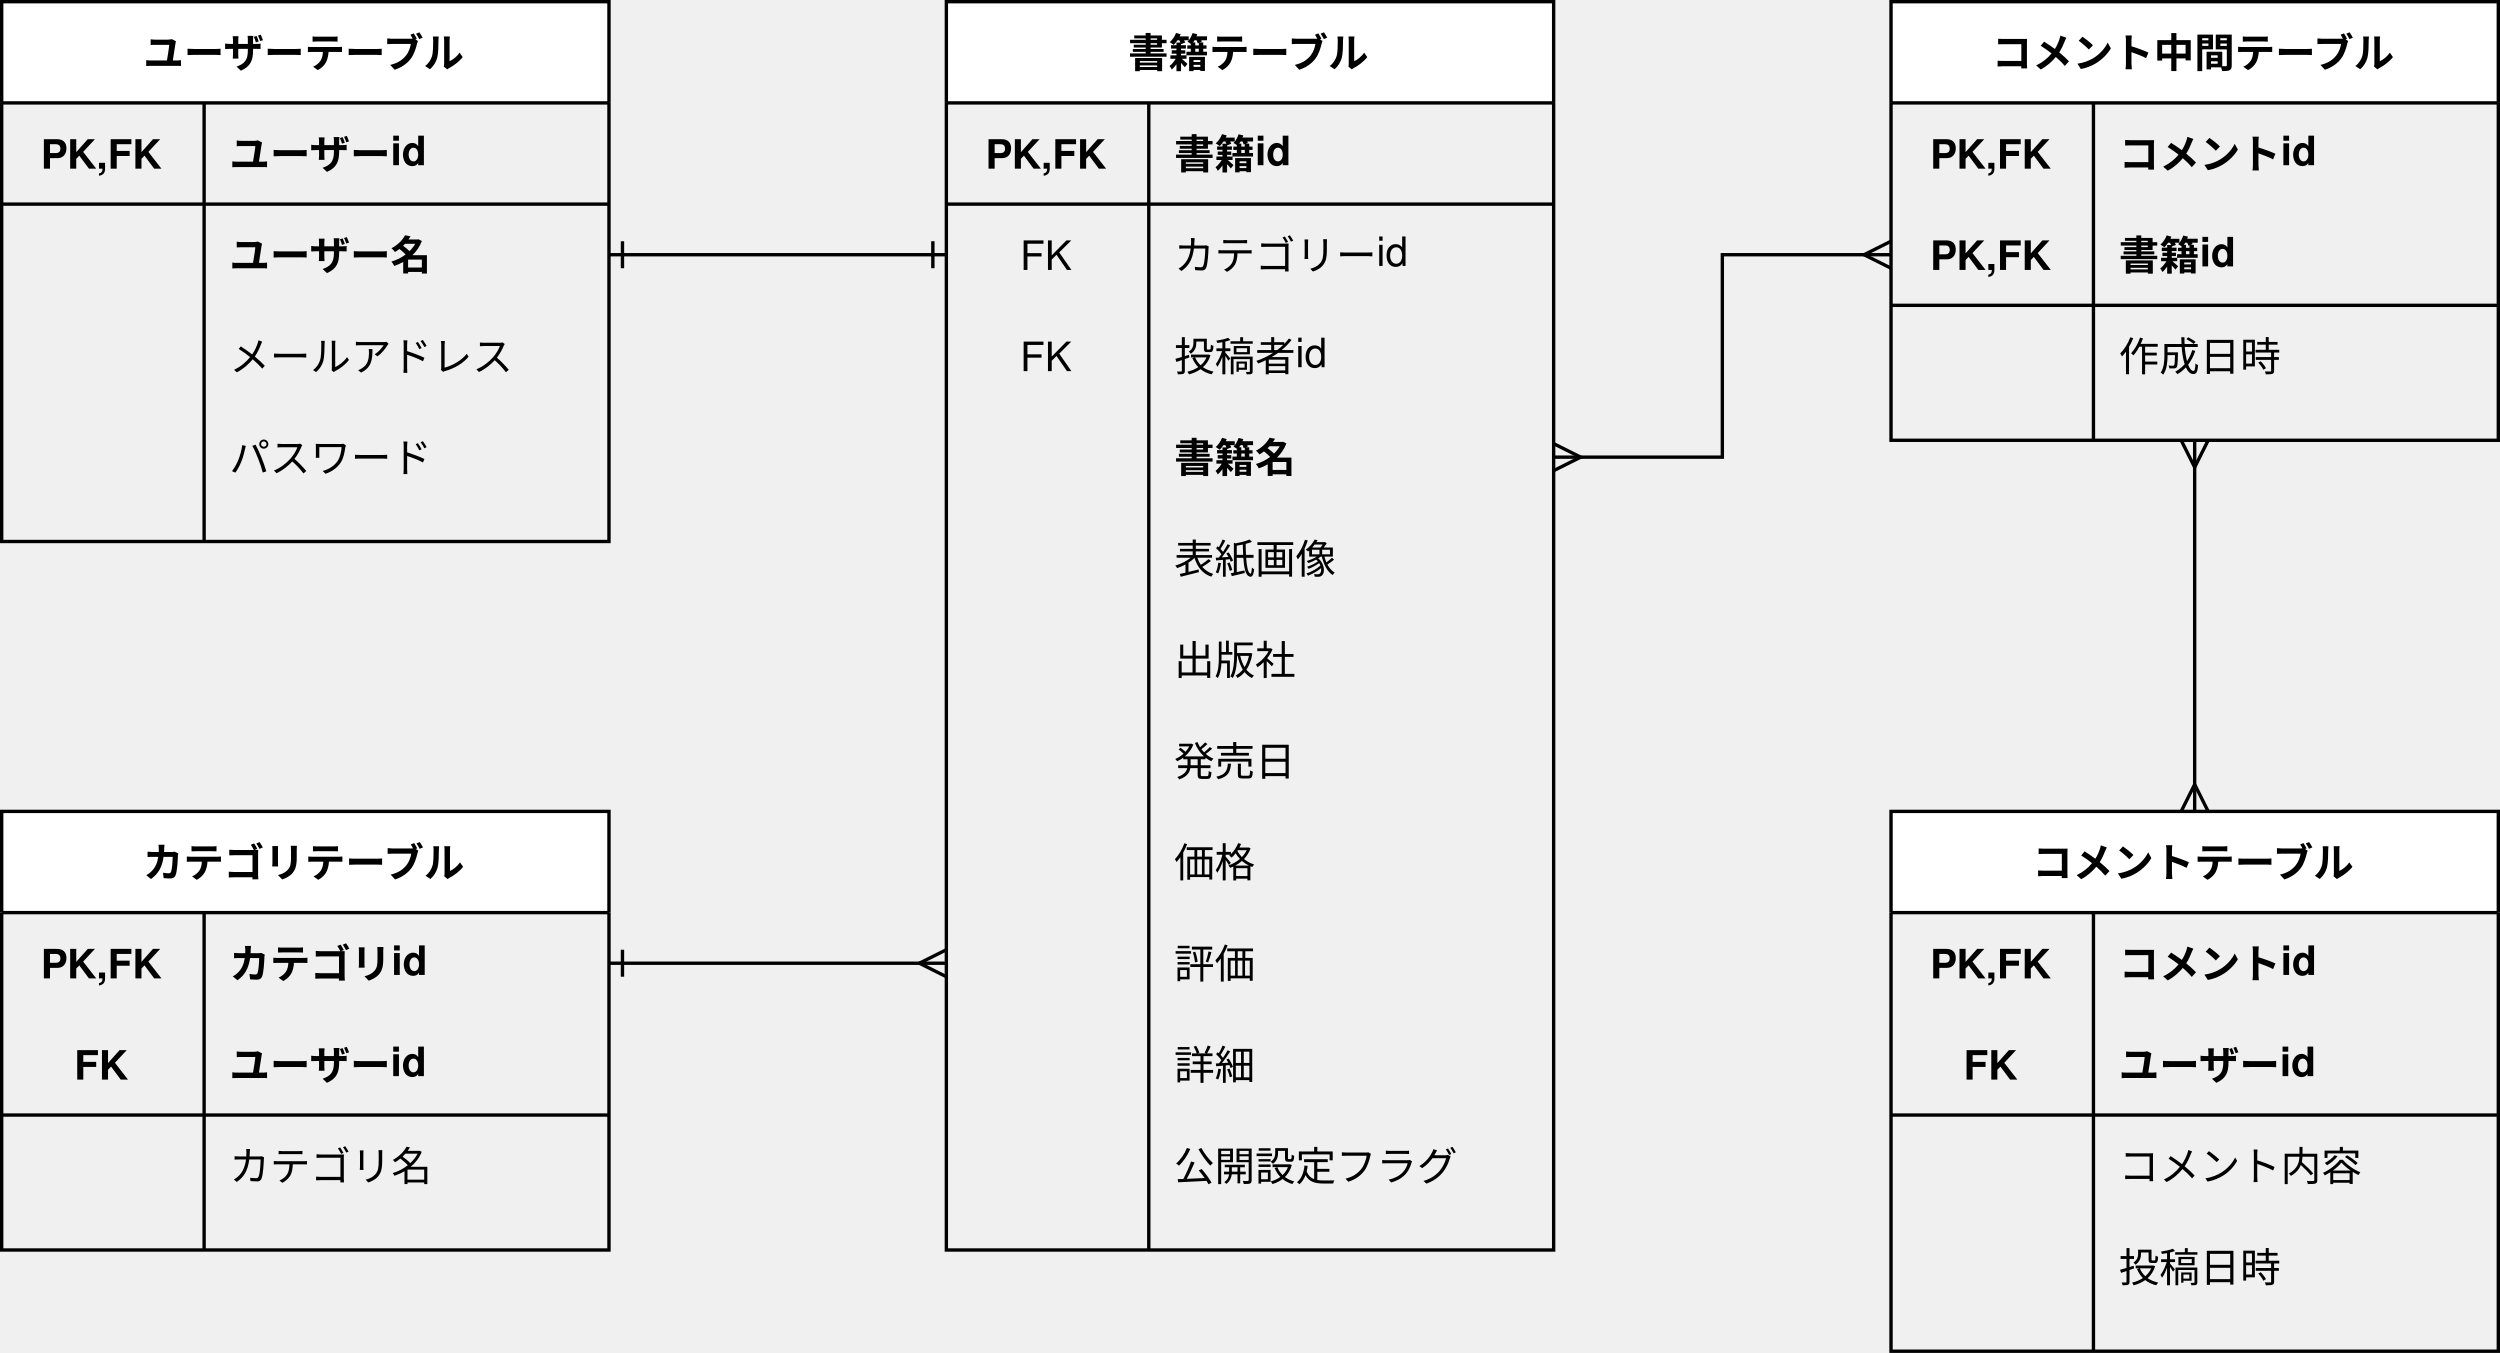
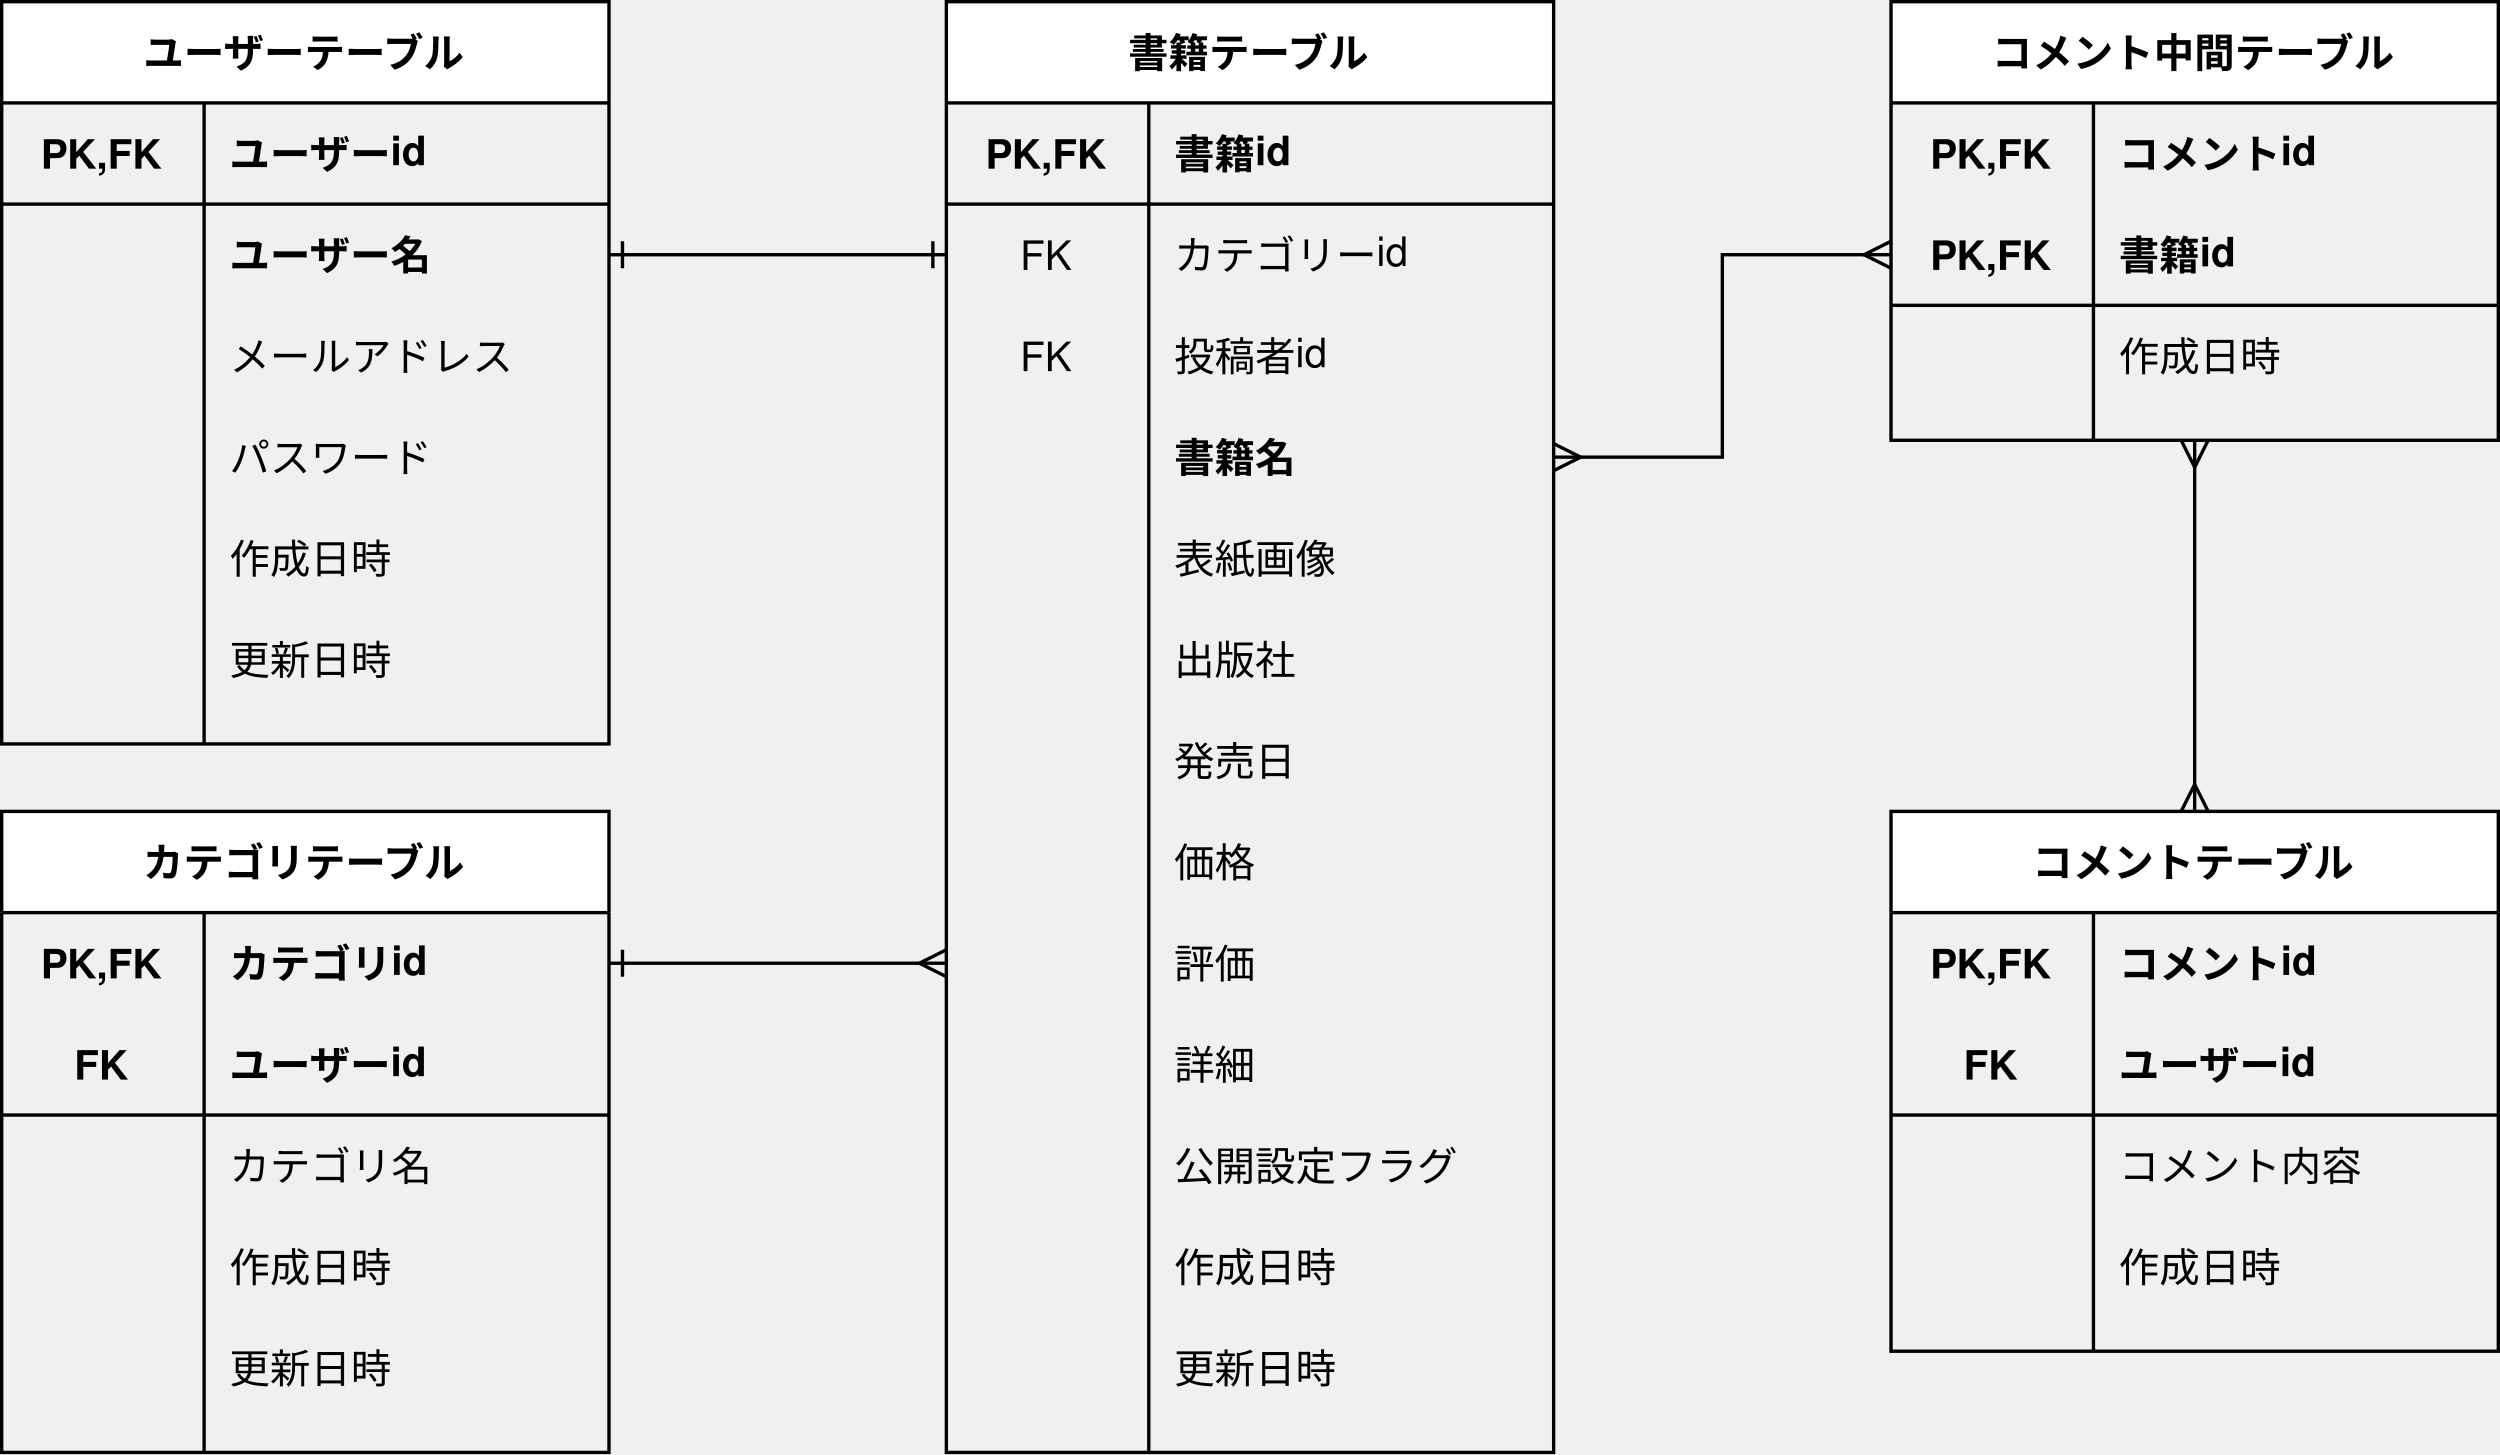
- <svg xmlns="http://www.w3.org/2000/svg" host="65bd71144e" version="1.1" width="741px" height="401px" viewBox="-0.5 -0.5 741 401" content="&lt;mxfile&gt;&lt;diagram id=&quot;PhVM5nOn4Je_CnSrIqgn&quot; name=&quot;ページ1&quot;&gt;7Z1bb6M4FMc/jV9XMeb6GNJ0V5qONJpZaWcemeAmrCiOCG3T/fRrg80l2A1pKKYUqarA3P23f7aPfU4AWj0c/0yD/e4rCXEMjEV4BOgGGIYJXfqfJbwUCfbCKRK2aRQWSbBK+BH9h3nigqc+RiE+NE7MCImzaN9M3JAkwZuskRakKXlunnZP4uZT98EWtxJ+bIK4nfpPFGa7ItU1nCr9Lxxtd+LJ0PaKIw+BOJl/yWEXhOS5loTWAK1SQrJi6+G4wjHLO5EvxXW3iqPli6U4ybpcYNgWf5HsRXwdDunH8l2SZjuyJUkQr6tUPyWPSYjZLRZ0rzrnjpA9TYQ08V+cZS9cueAxIzRplz3E/Ch9u/TlJ78+3/nFdv6wxO7NsX7w5qXcC5dMP7q7/k4SXCTdRnEsTjhG2U/xELpduy3dq+7KdsRND1mQZqe3zRNrNy5yiWWNMqd50oE8pht+lot46QzSLRanoUpoWkEwecD0E+lJKY6DLHpqPiDgRXVbnlde+o1E9NHGgtcqA/EyxSsVtBfNWxQvxq+qygTdqL1GlZSXFHmpcXhxfgriR/66YI0A/dqlzTf8Vb5hAP8khf61UjyRsvRbpZHWkD3bzILfcSkML1iIKUMreRZECU657BsSx8H+EOWnFym7KA7vghfymIkbiT3/Pjri8HtBBJgX7ec7erMDl/2e3lzUBXY4iKNtQrc3VHX2RD/FB/oud8Eh42fwnMFpho+vF5V2CRB8bArp8t3nCjVQpO3qmDkVvF5mGmq/Iq24cV1alST0i7IoiL9TxAbJNlenmfksB8OU7P8WxZ8l7FkBxOn6ieZGmc20oq1ITJiGSVEBsxwl7GCM78W1v0mWkQchFf/08qb5Z1s+/aMfsWLV3qKvu6L7sNqnf+z0NFuR5JClQZRrgqmAz5iJ2E3Aoga0FeSSoY6SoT4Ugy3Fvn2h33v75TLh8qYyqIS7WJPFiSandYfQPL2Pc8ruojDESdfMdhXArOWu/V6Za7yJdPRyvXkvOFWc6x/2wSZKtnfFlfaJONZ7iHNsClOvCcZ7iYU+BLtOtRoZu2SKvRu7zCsVGzG0kD5oWW/snlnAWwD35vOwS6GRDnbZM7uuZ5c3JLucsbELh5G433XosvWhy1WiC56OGulgsWDYUpzjeuJQiTdv7DDrXSUd8JLYA2Z4XQqvUp4h6CVIOUF6KXJ5AHp57aG4sHDBCkgcUbctu9iEWaXQRAOr4ELWxNjA84HvgrUDaL2nXeDZVNnJVImETBfaKpHTi5Qfo93RbazkRX4U1koI2w3PxMyVvFhqaYEglDVBp3T7ROZJpRg6mh50bafrc/STz/FqSAslRO0KpR1VfXWVlVPRQ5AKGfLOsiEG9mX3i/aaTdHrWn6gOZb+ddECrXlWpQ9oDWmahKg9rzIhaOmbWYFINrViA3cJPIt1r5Yu8OnA3gVUWteaNKLGM3cCoaQpmRF1MaIGNUBCeG27MuIRYFEgNY0AJXPqEvvWZ5vrVWqiBViSZmQG1uXAsgYF1rVT9OPtUhXlUROvJPPotAO1hKwzxXhlAs9jG54JfJ+Bi40Mb8cOrv7F0AIqyWTJDKrLQdV5XqQX0a6dFhkxqBT5PASoRCVrgIrSiCJqyfjkesDNibWkoFpPmE8KDXTwyZBMd8x8uphPpWfdIHwSGk2QT6rp8kH4JBlQs26Tl/PJAksE/GIoSBHVdvubDJ/OLFkYlk/XLnCf+ZTzyRyUT9eOzkfMJ1MjnyTj53XeVWJre22wXLBlVtPFkiLrtWDp2rXrM5ZyLDmDYunasfiIseRoxJLMmd0FSy+f0hN8mi6WFFmvAUuGZK3NjKXLsYQWA2LJkK3jmQaWeHnUgiVDtuymwJKPuFncX0wWS8qs14Elc14B1QuWhlxnbpijcy3vDUumvgVQhilbAGUB18p9Lj3mH+P6OajoX77MYLkGnli1yXpUxTpOT6zsnDDDVDrpYJjttPJ5iDhfPBxXFYLrl6gMynBcVWywKhzYL1CLG6aIDXYSxushSF5AO45XI4IYP6cZQqzIp0sjfUHErRuNUF+2ohXrHOqr+8JEmXGlqGGo5UEtUth01eznVkt6pa42/dxQ16Vyrwbl4o+rCFc+zzqJASZbPYw6sCKIaZ4kQYZ9VpUPrSJ1Wdw3iGa7UaeyhBS++Toc7lDbbDQ1hzuk0XyEFLEQz4B3/EvD+1t5qZJHh+VbcHXkBNPuMnyGYIO64JkjdMHrD16mRh88U2K7m8MbdpJHC7xmQ1Qf8BrUFW+6diio0Q4FpXaoLuNdiw12XYtbpiYcH0wpjxZyzeEN+yDXsB565mQjHPLyqAld8gBUpz7EYp0m2/CAqzvr3xNU44lkyC22b2hXTOZeyWY88jkQrzw0W1Yvs6x2/rWDfuSWDIDmdqktoWoiQ4dB026PgqZm0CyKpZ7myZb5j88GzS7yaGmwPoYruXaD5hmCDWrQtNujockRTKNHuS3zKP/MMRBVYujglTOv8e2DV4PaMJ1re8njNQQ4Gh02HdkSXzqOvAHeKrcIuCxGzycyBKjE0MIpZTe4S3jKedh/2W8cdl9P1Y+4H6PTrL0RchQ+izqG/c70O82Oxk6zI+s0n+fdZ+pGq+TR0jx9jMBM2of9Zwg26LBf8rPJU4KXxtBMsl8tntcxdZJHB7wkP1k8RniNvfs1qA1A9kvIE7EBuBptALLfLO40zPwg8Xv7V0WL95zbyuchvedAzXeu9KQ74z1XusvVrhqv95yYxWp4z6kiNvfuPWeIsaUefeFb9F1cpW9R1weT15HJq4o8cq28dDclJKt7uaXBfveVhJid8T8=&lt;/diagram&gt;&lt;/mxfile&gt;">
+ <svg xmlns="http://www.w3.org/2000/svg" host="65bd71144e" version="1.1" width="741px" height="431px" viewBox="-0.5 -0.5 741 431" content="&lt;mxfile&gt;&lt;diagram id=&quot;PhVM5nOn4Je_CnSrIqgn&quot; name=&quot;ページ1&quot;&gt;7Z1db6M4FIZ/jW9XMd9chjbdlaYjjWZW2plLptCEFY0jQqfp/vq1wYYQ7IYM1IcSpKoCB0jwaz/4+BwfkHnzdPgzC3ebzySKU2QsogMyb5FhWNij/1nBa1ngLNyyYJ0lUVmE64JvyX8xL1zw0uckiveNA3NC0jzZNQsfyHYbP+SNsjDLyEvzsEeSNr91F67jVsG3hzBtl/6TRPmmLPUMty7/K07WG/HN2PHLT55CcTC/k/0mjMjLUZG5QuZNRkhebj0dbuKU1Z2ol/K8O8Wn1Q/L4m3e5QTDsfkPyV/F3cURvVm+S7J8Q9ZkG6arujTIyPM2itklFnSvPuaekB0txLTw3zjPX7ly4XNOaNEmf0r5p/TXZa/f+fnFzg+284ctdm8Pxx/evlZ70ZLpR3dXX8k2LovukjQVBxyS/Lv4Erp9dFm6V1+V7YiL7vMwy08vWxQeXbisJVY1yprmRXvynD3wozyTt84wW8fiMLMWmnaQmDzF9BbpQVmchnnyq/kFIW+q6+q46tQvJKFfbSx4rzJM3qZ4p8LOonmJ8ofxs+o2QTeOfkZdVLQUeatxeXP+FabP/OeilYno3S4dvhHcFBsGCk5K6F+rxBcly6DVGmkP2bHNPPyZVsLwhmUyZWgnz8NkG2dc9geSpuFunxSHlyWbJI3uw1fynIsLib3gMTnE0deSCLho2i/39GJ7LvsjvbjoC+zjME3WW7r9QFVn3xhk8Z7+lvtwn/MjeM3EWR4f3m4q7RYg+NgU0uO7LzVqsCjbHGGmgoqszTTUfkNaceFjaVWS0DvKkzD9ShEbbteFOs3KZzUYZWT3t2j+rGDHGmCcrX7R2qiqmXa0G5ISpuG27IB5gRL2YRo/inN/kjwnT0IqfuvVRYvbtgP6R2/ihnV7m/7cG7qP6336xw7P8huy3edZmBSaxFTAl5iJ2E3Asge0FeSSmR0lM4dQDLcU+/KJ3u/dp8uEKx6VYS3cxZosTjQ57TuE1uljWlB2k0RRvO1a2Z4CmEe167xX5Rq/RTp6OmzdC06Vxwb7XfiQbNf35ZnOiTj2e4hzaApz3BOM9xLL/BDsOtVqZOySKfZu7LJ6KjZiaJlw0LJ/c3hmI3+BvNvrYZdCIwh2OTO7+rPL18kud2zsiqNEXK8fuhw4dHlKdOFTq5EaiyXDluIYzxcfVXjzxw6zwVWCgJdkPmCG16XwquTRQS9BygnSS1HLGujlt01xMcOFayBxRN215sUmzCqFJgCsmq3EYWBla4TVCO3EoWgFaSfKDUULBbfIp1ByEB2N0ecE3fBdtLSLDR950FX/fpgak0E4W4TDcKqr92QYzSZrE0IahXKrkMIoQIFVbDgouC5Ojcf2wwu1OB5auYh2ee92dv12c/2aQqYLfb/WMFJ+DDse2vnLm/wovL8Ytw35ibl/ebMEefRgLDPpT+l2Re5epRgQjx6z3fbHyCvoIfI5Xun0+GKz3aHAUTXUIFkZ2qeDVKYhIVXpHwmawy+jGDaXo67lB4pZGV4XEGjN849DQEunqxeb7fnHCUELbgYSm7IZSAd5S+TbbHi19FBwh1YeotJ69qQRNZ6pR4wlj5IZURcjSqtDF+O+z5URW4BlgwSyACW+J8n81rXFzik1AQGW5DEyA+tyYOl06mLc18E13iFV2R6BeCXxQdEB1BKzwRTjlcW8I3TDt1AQMHAxy/Bu7OAaXgwQUEmcJTOoLgeVTq8uxn3dIiMGlaKedYBKdLIGqCiNKKKWjE+ezwJQmBFIQbWaMJ8UGkDwyZC4O2Y+XcynKlOBFj4JjSbIJ5W7XAufJAY1Gzb5BZ9stDRRYNRRJ5Pl05mQBb186hsIOvOp4JOllU99rfMR88kC5JPEfl4VQyW2VspBywULs5oulhRVD4KlvnGfM5YKLLlasdTXFh8xllxALMmSA3lo6RcuPcGn6WJJUfUQSwgksTYzli7HkrnQuYZAFsczDSzx9giCJUMWdlNiKTD5tHiwmCyWlFUPgSVrjoAaBEs648wNa7pLMC3AJZiWLADKRp5d5LDw2foYLyhARf+KMIPlCvkiapONqMo4Tl9Edk6YYSqdIBjmzxEHgzBMZ+y54U824oC3RxiG+bKIg2teRq4SAwRUc8TBIKDSGW9u+JONOODtEQRUlR0/ryM/IwYEqBy3Vc86MtHzhPF1kvgfosUrE8bX2evrhPU/xPXeyF5/kmj+Kdy+onam+UaOe35MM8l9WU+X5qLHJh/9NJLRO4p5gc7J6Lsv9ZC5q0qbxWzl+BMlLABozhxwVPRGX+WdUDywui4+aL0nQPKqgZpw1ffZJ1nqZc9HswMrwpTWyTbM44B15X2rSV32ZgJszp64Tm3JVGQQgUhhYLaHqFNLYWACOuRMmUPuPHjHv9huuLUsKnkgYgksySB1hAQDT8JyhmBakxpYI0xqMBy8yhYJAy/LkMNrfgHHWXlA4DW79oaAl9bkBtP17GFAzx6Weva62Ls2M3Y9m/v6JpzBXikPCLnmdKtDkEtvzgNrsvlWeXsEQpcspecVO/SUYkCAylG8ZODsc8ViCStYDEkRVeJXH80zq5fNrHZde4yHkVtiAM3PpbaEKkcGxISm07aCpjahWTZLmMeTI8vIM09odpEH5IH1MULlwCc0zxBM64Sm07aGJkcwwBw9jixi7pqzSqvEgOCVO6+aGoJXWucw3b6j5PFOBLiAKTBc2aKpa54IUIkBwinlMLhLwu/Z7D9j9p/EN3WPp/IHEfdjDJrBH0KuIgsEhNnvTn/Q7AIOml3ZoPk8765pGK2SB+Tx9DEWnoCb/WcIptXsd9uhglOCF2CySyHZHMd0sTwQ8PLmOYAh4KV1DkDYnROcA/AA5wBk70vvZGZ+kDciDK8KyNui+64YnYHVEEjPMt++of6jJRZvjyDEMnxZhMwVz1oqxQDJR9D3KT2Dqvhc56taDH9075YaLh+BAQgq9aulrjQfgUIMkHwEXquedeYjQEfZCKrcBGfyEVQJCI7OGm8+AhEX1MhHoHqr2OD5CAwxWw+jL/4dfRe99C37ujZ5XZm8quy4feWluxkh+XHegCzcbT6TKGZH/A8=&lt;/diagram&gt;&lt;/mxfile&gt;">
  <defs>
    <clipPath id="mx-clip-0-30-60-30-0">
      <rect x="0" y="30" width="60" height="30" />
    </clipPath>
    <clipPath id="mx-clip-66-30-114-30-0">
      <rect x="66" y="30" width="114" height="30" />
    </clipPath>
    <clipPath id="mx-clip-66-60-114-30-0">
      <rect x="66" y="60" width="114" height="30" />
    </clipPath>
    <clipPath id="mx-clip-66-90-114-30-0">
      <rect x="66" y="90" width="114" height="30" />
    </clipPath>
    <clipPath id="mx-clip-66-120-114-30-0">
      <rect x="66" y="120" width="114" height="30" />
    </clipPath>
+     <clipPath id="mx-clip-66-150-114-30-0">
+       <rect x="66" y="150" width="114" height="30" />
+     </clipPath>
+     <clipPath id="mx-clip-66-180-114-30-0">
+       <rect x="66" y="180" width="114" height="30" />
+     </clipPath>
    <clipPath id="mx-clip-280-30-60-30-0">
      <rect x="280" y="30" width="60" height="30" />
    </clipPath>
    <clipPath id="mx-clip-346-30-114-30-0">
      <rect x="346" y="30" width="114" height="30" />
    </clipPath>
    <clipPath id="mx-clip-280-60-60-30-0">
      <rect x="280" y="60" width="60" height="30" />
    </clipPath>
    <clipPath id="mx-clip-346-60-114-30-0">
      <rect x="346" y="60" width="114" height="30" />
    </clipPath>
    <clipPath id="mx-clip-280-90-60-30-0">
      <rect x="280" y="90" width="60" height="30" />
    </clipPath>
    <clipPath id="mx-clip-346-90-114-30-0">
      <rect x="346" y="90" width="114" height="30" />
    </clipPath>
    <clipPath id="mx-clip-346-120-114-30-0">
      <rect x="346" y="120" width="114" height="30" />
    </clipPath>
    <clipPath id="mx-clip-346-150-114-30-0">
      <rect x="346" y="150" width="114" height="30" />
    </clipPath>
    <clipPath id="mx-clip-346-180-114-30-0">
      <rect x="346" y="180" width="114" height="30" />
    </clipPath>
    <clipPath id="mx-clip-346-210-114-30-0">
      <rect x="346" y="210" width="114" height="30" />
    </clipPath>
    <clipPath id="mx-clip-346-240-114-30-0">
      <rect x="346" y="240" width="114" height="30" />
    </clipPath>
    <clipPath id="mx-clip-346-270-114-30-0">
      <rect x="346" y="270" width="114" height="30" />
    </clipPath>
    <clipPath id="mx-clip-346-300-114-30-0">
      <rect x="346" y="300" width="114" height="30" />
    </clipPath>
    <clipPath id="mx-clip-346-330-114-30-0">
      <rect x="346" y="330" width="114" height="30" />
    </clipPath>
+     <clipPath id="mx-clip-346-360-114-30-0">
+       <rect x="346" y="360" width="114" height="30" />
+     </clipPath>
+     <clipPath id="mx-clip-346-390-114-30-0">
+       <rect x="346" y="390" width="114" height="30" />
+     </clipPath>
    <clipPath id="mx-clip-560-270-60-30-0">
      <rect x="560" y="270" width="60" height="30" />
    </clipPath>
    <clipPath id="mx-clip-626-270-114-30-0">
      <rect x="626" y="270" width="114" height="30" />
    </clipPath>
    <clipPath id="mx-clip-560-300-60-30-0">
      <rect x="560" y="300" width="60" height="30" />
    </clipPath>
    <clipPath id="mx-clip-626-300-114-30-0">
      <rect x="626" y="300" width="114" height="30" />
    </clipPath>
    <clipPath id="mx-clip-626-330-114-30-0">
      <rect x="626" y="330" width="114" height="30" />
    </clipPath>
    <clipPath id="mx-clip-626-360-114-30-0">
      <rect x="626" y="360" width="114" height="30" />
    </clipPath>
    <clipPath id="mx-clip-560-30-60-30-0">
      <rect x="560" y="30" width="60" height="30" />
    </clipPath>
    <clipPath id="mx-clip-626-30-114-30-0">
      <rect x="626" y="30" width="114" height="30" />
    </clipPath>
    <clipPath id="mx-clip-560-60-60-30-0">
      <rect x="560" y="60" width="60" height="30" />
    </clipPath>
    <clipPath id="mx-clip-626-60-114-30-0">
      <rect x="626" y="60" width="114" height="30" />
    </clipPath>
    <clipPath id="mx-clip-626-90-114-30-0">
      <rect x="626" y="90" width="114" height="30" />
    </clipPath>
    <clipPath id="mx-clip-0-270-60-30-0">
      <rect x="0" y="270" width="60" height="30" />
    </clipPath>
    <clipPath id="mx-clip-66-270-114-30-0">
      <rect x="66" y="270" width="114" height="30" />
    </clipPath>
    <clipPath id="mx-clip-0-300-60-30-0">
      <rect x="0" y="300" width="60" height="30" />
    </clipPath>
    <clipPath id="mx-clip-66-300-114-30-0">
      <rect x="66" y="300" width="114" height="30" />
    </clipPath>
    <clipPath id="mx-clip-66-330-114-30-0">
      <rect x="66" y="330" width="114" height="30" />
+     </clipPath>
+     <clipPath id="mx-clip-66-360-114-30-0">
+       <rect x="66" y="360" width="114" height="30" />
+     </clipPath>
+     <clipPath id="mx-clip-66-390-114-30-0">
+       <rect x="66" y="390" width="114" height="30" />
    </clipPath>
  </defs>
  <g>
    <path d="M 180 75 L 280 75" fill="none" stroke="#000000" stroke-miterlimit="10" pointer-events="stroke" />
    <path d="M 184 71 L 184 79" fill="none" stroke="#000000" stroke-miterlimit="10" pointer-events="all" />
    <path d="M 276 79 L 276 71" fill="none" stroke="#000000" stroke-miterlimit="10" pointer-events="all" />
    <path d="M 0 30 L 0 0 L 180 0 L 180 30" fill="#ffffff" stroke="#000000" stroke-miterlimit="10" pointer-events="all" />
-     <path d="M 0 30 L 0 160 L 180 160 L 180 30" fill="none" stroke="#000000" stroke-miterlimit="10" pointer-events="none" />
+     <path d="M 0 30 L 0 220 L 180 220 L 180 30" fill="none" stroke="#000000" stroke-miterlimit="10" pointer-events="none" />
    <path d="M 0 30 L 180 30" fill="none" stroke="#000000" stroke-miterlimit="10" pointer-events="none" />
-     <path d="M 60 30 L 60 160" fill="none" stroke="#000000" stroke-miterlimit="10" pointer-events="none" />
+     <path d="M 60 30 L 60 220" fill="none" stroke="#000000" stroke-miterlimit="10" pointer-events="none" />
    <g fill="#000000" font-family="Helvetica" font-weight="bold" pointer-events="none" text-anchor="middle" font-size="12px">
      <text x="89.5" y="19.5">
                ユーザーテーブル
            </text>
    </g>
    <path d="M 0 30 M 180 30 M 180 60 L 0 60" fill="none" stroke="#000000" stroke-miterlimit="10" pointer-events="none" />
    <path d="M 0 30 M 60 30 M 60 60 M 0 60" fill="none" stroke="#000000" stroke-miterlimit="10" pointer-events="none" />
    <g fill="#000000" font-family="Helvetica" font-weight="bold" pointer-events="none" clip-path="url(#mx-clip-0-30-60-30-0)" text-anchor="middle" font-size="12px">
      <text x="29.5" y="49.5">
                PK,FK
            </text>
    </g>
    <path d="M 60 30 M 180 30 M 180 60 M 60 60" fill="none" stroke="#000000" stroke-miterlimit="10" pointer-events="none" />
    <g fill="#000000" font-family="Helvetica" font-weight="bold" text-decoration="underline" pointer-events="none" clip-path="url(#mx-clip-66-30-114-30-0)" font-size="12px">
      <text x="67.5" y="49.5">
                ユーザーid
            </text>
    </g>
    <path d="M 0 60 M 180 60 M 180 90 M 0 90" fill="none" stroke="#000000" stroke-miterlimit="10" pointer-events="none" />
    <path d="M 0 60 M 60 60 M 60 90 M 0 90" fill="none" stroke="#000000" stroke-miterlimit="10" pointer-events="none" />
    <path d="M 60 60 M 180 60 M 180 90 M 60 90" fill="none" stroke="#000000" stroke-miterlimit="10" pointer-events="none" />
    <g fill="#000000" font-family="Helvetica" font-weight="bold" text-decoration="underline" pointer-events="none" clip-path="url(#mx-clip-66-60-114-30-0)" font-size="12px">
      <text x="67.5" y="79.5">
                ユーザー名
            </text>
    </g>
    <path d="M 0 90 M 180 90 M 180 120 M 0 120" fill="none" stroke="#000000" stroke-miterlimit="10" pointer-events="none" />
    <path d="M 0 90 M 60 90 M 60 120 M 0 120" fill="none" stroke="#000000" stroke-miterlimit="10" pointer-events="none" />
    <path d="M 60 90 M 180 90 M 180 120 M 60 120" fill="none" stroke="#000000" stroke-miterlimit="10" pointer-events="none" />
    <g fill="#000000" font-family="Helvetica" pointer-events="none" clip-path="url(#mx-clip-66-90-114-30-0)" font-size="12px">
      <text x="67.5" y="109.5">
                メールアドレス
            </text>
    </g>
    <path d="M 0 120 M 180 120 M 180 150 M 0 150" fill="none" stroke="#000000" stroke-miterlimit="10" pointer-events="none" />
    <path d="M 0 120 M 60 120 M 60 150 M 0 150" fill="none" stroke="#000000" stroke-miterlimit="10" pointer-events="none" />
    <path d="M 60 120 M 180 120 M 180 150 M 60 150" fill="none" stroke="#000000" stroke-miterlimit="10" pointer-events="none" />
    <g fill="#000000" font-family="Helvetica" pointer-events="none" clip-path="url(#mx-clip-66-120-114-30-0)" font-size="12px">
      <text x="67.5" y="139.5">
                パスワード
            </text>
    </g>
+     <path d="M 0 150 M 180 150 M 180 180 M 0 180" fill="none" stroke="#000000" stroke-miterlimit="10" pointer-events="none" />
+     <path d="M 0 150 M 60 150 M 60 180 M 0 180" fill="none" stroke="#000000" stroke-miterlimit="10" pointer-events="none" />
+     <path d="M 60 150 M 180 150 M 180 180 M 60 180" fill="none" stroke="#000000" stroke-miterlimit="10" pointer-events="none" />
+     <g fill="#000000" font-family="Helvetica" pointer-events="none" clip-path="url(#mx-clip-66-150-114-30-0)" font-size="12px">
+       <text x="67.5" y="169.5">
+                 作成日時
+             </text>
+     </g>
+     <path d="M 0 180 M 180 180 M 180 210 M 0 210" fill="none" stroke="#000000" stroke-miterlimit="10" pointer-events="none" />
+     <path d="M 0 180 M 60 180 M 60 210 M 0 210" fill="none" stroke="#000000" stroke-miterlimit="10" pointer-events="none" />
+     <path d="M 60 180 M 180 180 M 180 210 M 60 210" fill="none" stroke="#000000" stroke-miterlimit="10" pointer-events="none" />
+     <g fill="#000000" font-family="Helvetica" pointer-events="none" clip-path="url(#mx-clip-66-180-114-30-0)" font-size="12px">
+       <text x="67.5" y="199.5">
+                 更新日時
+             </text>
+     </g>
    <path d="M 280 30 L 280 0 L 460 0 L 460 30" fill="#ffffff" stroke="#000000" stroke-miterlimit="10" pointer-events="none" />
-     <path d="M 280 30 L 280 370 L 460 370 L 460 30" fill="none" stroke="#000000" stroke-miterlimit="10" pointer-events="none" />
+     <path d="M 280 30 L 280 430 L 460 430 L 460 30" fill="none" stroke="#000000" stroke-miterlimit="10" pointer-events="none" />
    <path d="M 280 30 L 460 30" fill="none" stroke="#000000" stroke-miterlimit="10" pointer-events="none" />
-     <path d="M 340 30 L 340 370" fill="none" stroke="#000000" stroke-miterlimit="10" pointer-events="none" />
+     <path d="M 340 30 L 340 430" fill="none" stroke="#000000" stroke-miterlimit="10" pointer-events="none" />
    <g fill="#000000" font-family="Helvetica" font-weight="bold" pointer-events="none" text-anchor="middle" font-size="12px">
      <text x="369.5" y="19.5">
                書籍テーブル
            </text>
    </g>
    <path d="M 280 30 M 460 30 M 460 60 L 280 60" fill="none" stroke="#000000" stroke-miterlimit="10" pointer-events="none" />
    <path d="M 280 30 M 340 30 M 340 60 M 280 60" fill="none" stroke="#000000" stroke-miterlimit="10" pointer-events="none" />
    <g fill="#000000" font-family="Helvetica" font-weight="bold" pointer-events="none" clip-path="url(#mx-clip-280-30-60-30-0)" text-anchor="middle" font-size="12px">
      <text x="309.5" y="49.5">
                PK,FK
            </text>
    </g>
    <path d="M 340 30 M 460 30 M 460 60 M 340 60" fill="none" stroke="#000000" stroke-miterlimit="10" pointer-events="none" />
    <g fill="#000000" font-family="Helvetica" font-weight="bold" text-decoration="underline" pointer-events="none" clip-path="url(#mx-clip-346-30-114-30-0)" font-size="12px">
      <text x="347.5" y="49.5">
                書籍id
            </text>
    </g>
    <path d="M 280 60 M 460 60 M 460 90 M 280 90" fill="none" stroke="#000000" stroke-miterlimit="10" pointer-events="none" />
    <path d="M 280 60 M 340 60 M 340 90 M 280 90" fill="none" stroke="#000000" stroke-miterlimit="10" pointer-events="none" />
    <g fill="#000000" font-family="Helvetica" pointer-events="none" clip-path="url(#mx-clip-280-60-60-30-0)" text-anchor="middle" font-size="12px">
      <text x="309.5" y="79.5">
                FK
            </text>
    </g>
    <path d="M 340 60 M 460 60 M 460 90 M 340 90" fill="none" stroke="#000000" stroke-miterlimit="10" pointer-events="none" />
    <g fill="#000000" font-family="Helvetica" pointer-events="none" clip-path="url(#mx-clip-346-60-114-30-0)" font-size="12px">
      <text x="347.5" y="79.5">
                カテゴリーid
            </text>
    </g>
    <path d="M 280 90 M 460 90 M 460 120 M 280 120" fill="none" stroke="#000000" stroke-miterlimit="10" pointer-events="none" />
    <path d="M 280 90 M 340 90 M 340 120 M 280 120" fill="none" stroke="#000000" stroke-miterlimit="10" pointer-events="none" />
    <g fill="#000000" font-family="Helvetica" pointer-events="none" clip-path="url(#mx-clip-280-90-60-30-0)" text-anchor="middle" font-size="12px">
      <text x="309.5" y="109.5">
                FK
            </text>
    </g>
    <path d="M 340 90 M 460 90 M 460 120 M 340 120" fill="none" stroke="#000000" stroke-miterlimit="10" pointer-events="none" />
    <g fill="#000000" font-family="Helvetica" pointer-events="none" clip-path="url(#mx-clip-346-90-114-30-0)" font-size="12px">
      <text x="347.5" y="109.5">
                投稿者id
            </text>
    </g>
    <path d="M 280 120 M 460 120 M 460 150 M 280 150" fill="none" stroke="#000000" stroke-miterlimit="10" pointer-events="none" />
    <path d="M 280 120 M 340 120 M 340 150 M 280 150" fill="none" stroke="#000000" stroke-miterlimit="10" pointer-events="none" />
    <path d="M 340 120 M 460 120 M 460 150 M 340 150" fill="none" stroke="#000000" stroke-miterlimit="10" pointer-events="none" />
    <g fill="#000000" font-family="Helvetica" font-weight="bold" text-decoration="underline" pointer-events="none" clip-path="url(#mx-clip-346-120-114-30-0)" font-size="12px">
      <text x="347.5" y="139.5">
                書籍名
            </text>
    </g>
    <path d="M 280 150 M 460 150 M 460 180 M 280 180" fill="none" stroke="#000000" stroke-miterlimit="10" pointer-events="none" />
    <path d="M 280 150 M 340 150 M 340 180 M 280 180" fill="none" stroke="#000000" stroke-miterlimit="10" pointer-events="none" />
    <path d="M 340 150 M 460 150 M 460 180 M 340 180" fill="none" stroke="#000000" stroke-miterlimit="10" pointer-events="none" />
    <g fill="#000000" font-family="Helvetica" pointer-events="none" clip-path="url(#mx-clip-346-150-114-30-0)" font-size="12px">
      <text x="347.5" y="169.5">
                表紙画像
            </text>
    </g>
    <path d="M 280 180 M 460 180 M 460 210 M 280 210" fill="none" stroke="#000000" stroke-miterlimit="10" pointer-events="none" />
    <path d="M 280 180 M 340 180 M 340 210 M 280 210" fill="none" stroke="#000000" stroke-miterlimit="10" pointer-events="none" />
    <path d="M 340 180 M 460 180 M 460 210 M 340 210" fill="none" stroke="#000000" stroke-miterlimit="10" pointer-events="none" />
    <g fill="#000000" font-family="Helvetica" pointer-events="none" clip-path="url(#mx-clip-346-180-114-30-0)" font-size="12px">
      <text x="347.5" y="199.5">
                出版社
            </text>
    </g>
    <path d="M 280 210 M 460 210 M 460 240 M 280 240" fill="none" stroke="#000000" stroke-miterlimit="10" pointer-events="none" />
    <path d="M 280 210 M 340 210 M 340 240 M 280 240" fill="none" stroke="#000000" stroke-miterlimit="10" pointer-events="none" />
    <path d="M 340 210 M 460 210 M 460 240 M 340 240" fill="none" stroke="#000000" stroke-miterlimit="10" pointer-events="none" />
    <g fill="#000000" font-family="Helvetica" pointer-events="none" clip-path="url(#mx-clip-346-210-114-30-0)" font-size="12px">
      <text x="347.5" y="229.5">
                発売日
            </text>
    </g>
    <path d="M 280 240 M 460 240 M 460 270 M 280 270" fill="none" stroke="#000000" stroke-miterlimit="10" pointer-events="none" />
    <path d="M 280 240 M 340 240 M 340 270 M 280 270" fill="none" stroke="#000000" stroke-miterlimit="10" pointer-events="none" />
    <path d="M 340 240 M 460 240 M 460 270 M 340 270" fill="none" stroke="#000000" stroke-miterlimit="10" pointer-events="none" />
    <g fill="#000000" font-family="Helvetica" pointer-events="none" clip-path="url(#mx-clip-346-240-114-30-0)" font-size="12px">
      <text x="347.5" y="259.5">
                価格
            </text>
    </g>
    <path d="M 280 270 M 460 270 M 460 300 M 280 300" fill="none" stroke="#000000" stroke-miterlimit="10" pointer-events="none" />
    <path d="M 280 270 M 340 270 M 340 300 M 280 300" fill="none" stroke="#000000" stroke-miterlimit="10" pointer-events="none" />
    <path d="M 340 270 M 460 270 M 460 300 M 340 300" fill="none" stroke="#000000" stroke-miterlimit="10" pointer-events="none" />
    <g fill="#000000" font-family="Helvetica" pointer-events="none" clip-path="url(#mx-clip-346-270-114-30-0)" font-size="12px">
      <text x="347.5" y="289.5">
                評価
            </text>
    </g>
    <path d="M 280 300 M 460 300 M 460 330 M 280 330" fill="none" stroke="#000000" stroke-miterlimit="10" pointer-events="none" />
    <path d="M 280 300 M 340 300 M 340 330 M 280 330" fill="none" stroke="#000000" stroke-miterlimit="10" pointer-events="none" />
    <path d="M 340 300 M 460 300 M 460 330 M 340 330" fill="none" stroke="#000000" stroke-miterlimit="10" pointer-events="none" />
    <g fill="#000000" font-family="Helvetica" pointer-events="none" clip-path="url(#mx-clip-346-300-114-30-0)" font-size="12px">
      <text x="347.5" y="319.5">
                詳細
            </text>
    </g>
    <path d="M 280 330 M 460 330 M 460 360 M 280 360" fill="none" stroke="#000000" stroke-miterlimit="10" pointer-events="none" />
    <path d="M 280 330 M 340 330 M 340 360 M 280 360" fill="none" stroke="#000000" stroke-miterlimit="10" pointer-events="none" />
    <path d="M 340 330 M 460 330 M 460 360 M 340 360" fill="none" stroke="#000000" stroke-miterlimit="10" pointer-events="none" />
    <g fill="#000000" font-family="Helvetica" pointer-events="none" clip-path="url(#mx-clip-346-330-114-30-0)" font-size="12px">
      <text x="347.5" y="349.5">
                公開設定フラグ
+             </text>
+     </g>
+     <path d="M 280 360 M 460 360 M 460 390 M 280 390" fill="none" stroke="#000000" stroke-miterlimit="10" pointer-events="none" />
+     <path d="M 280 360 M 340 360 M 340 390 M 280 390" fill="none" stroke="#000000" stroke-miterlimit="10" pointer-events="none" />
+     <path d="M 340 360 M 460 360 M 460 390 M 340 390" fill="none" stroke="#000000" stroke-miterlimit="10" pointer-events="none" />
+     <g fill="#000000" font-family="Helvetica" pointer-events="none" clip-path="url(#mx-clip-346-360-114-30-0)" font-size="12px">
+       <text x="347.5" y="379.5">
+                 作成日時
+             </text>
+     </g>
+     <path d="M 280 390 M 460 390 M 460 420 M 280 420" fill="none" stroke="#000000" stroke-miterlimit="10" pointer-events="none" />
+     <path d="M 280 390 M 340 390 M 340 420 M 280 420" fill="none" stroke="#000000" stroke-miterlimit="10" pointer-events="none" />
+     <path d="M 340 390 M 460 390 M 460 420 M 340 420" fill="none" stroke="#000000" stroke-miterlimit="10" pointer-events="none" />
+     <g fill="#000000" font-family="Helvetica" pointer-events="none" clip-path="url(#mx-clip-346-390-114-30-0)" font-size="12px">
+       <text x="347.5" y="409.5">
+                 更新日時
            </text>
    </g>
    <path d="M 650 240 L 650 130" fill="none" stroke="#000000" stroke-miterlimit="10" pointer-events="none" />
    <path d="M 654 240 L 650 232 L 646 240" fill="none" stroke="#000000" stroke-miterlimit="10" pointer-events="none" />
    <path d="M 646 130 L 650 138 L 654 130" fill="none" stroke="#000000" stroke-miterlimit="10" pointer-events="none" />
    <path d="M 560 270 L 560 240 L 740 240 L 740 270" fill="#ffffff" stroke="#000000" stroke-miterlimit="10" pointer-events="none" />
    <path d="M 560 270 L 560 400 L 740 400 L 740 270" fill="none" stroke="#000000" stroke-miterlimit="10" pointer-events="none" />
    <path d="M 560 270 L 740 270" fill="none" stroke="#000000" stroke-miterlimit="10" pointer-events="none" />
    <path d="M 620 270 L 620 400" fill="none" stroke="#000000" stroke-miterlimit="10" pointer-events="none" />
    <g fill="#000000" font-family="Helvetica" font-weight="bold" pointer-events="none" text-anchor="middle" font-size="12px">
      <text x="649.5" y="259.5">
                コメントテーブル
            </text>
    </g>
    <path d="M 560 270 M 740 270 M 740 300 M 560 300" fill="none" stroke="#000000" stroke-miterlimit="10" pointer-events="none" />
    <path d="M 560 270 M 620 270 M 620 300 M 560 300" fill="none" stroke="#000000" stroke-miterlimit="10" pointer-events="none" />
    <g fill="#000000" font-family="Helvetica" font-weight="bold" pointer-events="none" clip-path="url(#mx-clip-560-270-60-30-0)" text-anchor="middle" font-size="12px">
      <text x="589.5" y="289.5">
                PK,FK
            </text>
    </g>
    <path d="M 620 270 M 740 270 M 740 300 M 620 300" fill="none" stroke="#000000" stroke-miterlimit="10" pointer-events="none" />
    <g fill="#000000" font-family="Helvetica" font-weight="bold" text-decoration="underline" pointer-events="none" clip-path="url(#mx-clip-626-270-114-30-0)" font-size="12px">
      <text x="627.5" y="289.5">
                コメントid
            </text>
    </g>
    <path d="M 560 300 M 740 300 M 740 330 L 560 330" fill="none" stroke="#000000" stroke-miterlimit="10" pointer-events="none" />
    <path d="M 560 300 M 620 300 M 620 330 M 560 330" fill="none" stroke="#000000" stroke-miterlimit="10" pointer-events="none" />
    <g fill="#000000" font-family="Helvetica" font-weight="bold" pointer-events="none" clip-path="url(#mx-clip-560-300-60-30-0)" text-anchor="middle" font-size="12px">
      <text x="589.5" y="319.5">
                FK
            </text>
    </g>
    <path d="M 620 300 M 740 300 M 740 330 M 620 330" fill="none" stroke="#000000" stroke-miterlimit="10" pointer-events="none" />
    <g fill="#000000" font-family="Helvetica" font-weight="bold" text-decoration="underline" pointer-events="none" clip-path="url(#mx-clip-626-300-114-30-0)" font-size="12px">
      <text x="627.5" y="319.5">
                ユーザーid
            </text>
    </g>
    <path d="M 560 330 M 740 330 M 740 360 M 560 360" fill="none" stroke="#000000" stroke-miterlimit="10" pointer-events="none" />
    <path d="M 560 330 M 620 330 M 620 360 M 560 360" fill="none" stroke="#000000" stroke-miterlimit="10" pointer-events="none" />
    <path d="M 620 330 M 740 330 M 740 360 M 620 360" fill="none" stroke="#000000" stroke-miterlimit="10" pointer-events="none" />
    <g fill="#000000" font-family="Helvetica" pointer-events="none" clip-path="url(#mx-clip-626-330-114-30-0)" font-size="12px">
      <text x="627.5" y="349.5">
                コメント内容
            </text>
    </g>
    <path d="M 560 360 M 740 360 M 740 390 M 560 390" fill="none" stroke="#000000" stroke-miterlimit="10" pointer-events="none" />
    <path d="M 560 360 M 620 360 M 620 390 M 560 390" fill="none" stroke="#000000" stroke-miterlimit="10" pointer-events="none" />
    <path d="M 620 360 M 740 360 M 740 390 M 620 390" fill="none" stroke="#000000" stroke-miterlimit="10" pointer-events="none" />
    <g fill="#000000" font-family="Helvetica" pointer-events="none" clip-path="url(#mx-clip-626-360-114-30-0)" font-size="12px">
      <text x="627.5" y="379.5">
-                 投稿日時
+                 作成日時
            </text>
    </g>
    <path d="M 560 30 L 560 0 L 740 0 L 740 30" fill="#ffffff" stroke="#000000" stroke-miterlimit="10" pointer-events="none" />
    <path d="M 560 30 L 560 130 L 740 130 L 740 30" fill="none" stroke="#000000" stroke-miterlimit="10" pointer-events="none" />
    <path d="M 560 30 L 740 30" fill="none" stroke="#000000" stroke-miterlimit="10" pointer-events="none" />
    <path d="M 620 30 L 620 130" fill="none" stroke="#000000" stroke-miterlimit="10" pointer-events="none" />
    <g fill="#000000" font-family="Helvetica" font-weight="bold" pointer-events="none" text-anchor="middle" font-size="12px">
      <text x="649.5" y="19.5">
                コメント中間テーブル
            </text>
    </g>
    <path d="M 560 30 M 740 30 M 740 60 M 560 60" fill="none" stroke="#000000" stroke-miterlimit="10" pointer-events="none" />
    <path d="M 560 30 M 620 30 M 620 60 M 560 60" fill="none" stroke="#000000" stroke-miterlimit="10" pointer-events="none" />
    <g fill="#000000" font-family="Helvetica" font-weight="bold" pointer-events="none" clip-path="url(#mx-clip-560-30-60-30-0)" text-anchor="middle" font-size="12px">
      <text x="589.5" y="49.5">
                PK,FK
            </text>
    </g>
    <path d="M 620 30 M 740 30 M 740 60 M 620 60" fill="none" stroke="#000000" stroke-miterlimit="10" pointer-events="none" />
    <g fill="#000000" font-family="Helvetica" font-weight="bold" text-decoration="underline" pointer-events="none" clip-path="url(#mx-clip-626-30-114-30-0)" font-size="12px">
      <text x="627.5" y="49.5">
                コメントid
            </text>
    </g>
    <path d="M 560 60 M 740 60 M 740 90 L 560 90" fill="none" stroke="#000000" stroke-miterlimit="10" pointer-events="none" />
    <path d="M 560 60 M 620 60 M 620 90 M 560 90" fill="none" stroke="#000000" stroke-miterlimit="10" pointer-events="none" />
    <g fill="#000000" font-family="Helvetica" font-weight="bold" pointer-events="none" clip-path="url(#mx-clip-560-60-60-30-0)" text-anchor="middle" font-size="12px">
      <text x="589.5" y="79.5">
                PK,FK
            </text>
    </g>
    <path d="M 620 60 M 740 60 M 740 90 M 620 90" fill="none" stroke="#000000" stroke-miterlimit="10" pointer-events="none" />
    <g fill="#000000" font-family="Helvetica" font-weight="bold" text-decoration="underline" pointer-events="none" clip-path="url(#mx-clip-626-60-114-30-0)" font-size="12px">
      <text x="627.5" y="79.5">
                書籍id
            </text>
    </g>
    <path d="M 560 90 M 740 90 M 740 120 M 560 120" fill="none" stroke="#000000" stroke-miterlimit="10" pointer-events="none" />
    <path d="M 560 90 M 620 90 M 620 120 M 560 120" fill="none" stroke="#000000" stroke-miterlimit="10" pointer-events="none" />
    <path d="M 620 90 M 740 90 M 740 120 M 620 120" fill="none" stroke="#000000" stroke-miterlimit="10" pointer-events="none" />
    <g fill="#000000" font-family="Helvetica" pointer-events="none" clip-path="url(#mx-clip-626-90-114-30-0)" font-size="12px">
      <text x="627.5" y="109.5">
                作成日時
            </text>
    </g>
    <path d="M 0 270 L 0 240 L 180 240 L 180 270" fill="#ffffff" stroke="#000000" stroke-miterlimit="10" pointer-events="none" />
-     <path d="M 0 270 L 0 370 L 180 370 L 180 270" fill="none" stroke="#000000" stroke-miterlimit="10" pointer-events="none" />
+     <path d="M 0 270 L 0 430 L 180 430 L 180 270" fill="none" stroke="#000000" stroke-miterlimit="10" pointer-events="none" />
    <path d="M 0 270 L 180 270" fill="none" stroke="#000000" stroke-miterlimit="10" pointer-events="none" />
-     <path d="M 60 270 L 60 370" fill="none" stroke="#000000" stroke-miterlimit="10" pointer-events="none" />
+     <path d="M 60 270 L 60 430" fill="none" stroke="#000000" stroke-miterlimit="10" pointer-events="none" />
    <g fill="#000000" font-family="Helvetica" font-weight="bold" pointer-events="none" text-anchor="middle" font-size="12px">
      <text x="89.5" y="259.5">
                カテゴリテーブル
            </text>
    </g>
    <path d="M 0 270 M 180 270 M 180 300 M 0 300" fill="none" stroke="#000000" stroke-miterlimit="10" pointer-events="none" />
    <path d="M 0 270 M 60 270 M 60 300 M 0 300" fill="none" stroke="#000000" stroke-miterlimit="10" pointer-events="none" />
    <g fill="#000000" font-family="Helvetica" font-weight="bold" pointer-events="none" clip-path="url(#mx-clip-0-270-60-30-0)" text-anchor="middle" font-size="12px">
      <text x="29.5" y="289.5">
                PK,FK
            </text>
    </g>
    <path d="M 60 270 M 180 270 M 180 300 M 60 300" fill="none" stroke="#000000" stroke-miterlimit="10" pointer-events="none" />
    <g fill="#000000" font-family="Helvetica" font-weight="bold" text-decoration="underline" pointer-events="none" clip-path="url(#mx-clip-66-270-114-30-0)" font-size="12px">
      <text x="67.5" y="289.5">
                カテゴリid
            </text>
    </g>
    <path d="M 0 300 M 180 300 M 180 330 L 0 330" fill="none" stroke="#000000" stroke-miterlimit="10" pointer-events="none" />
    <path d="M 0 300 M 60 300 M 60 330 M 0 330" fill="none" stroke="#000000" stroke-miterlimit="10" pointer-events="none" />
    <g fill="#000000" font-family="Helvetica" font-weight="bold" pointer-events="none" clip-path="url(#mx-clip-0-300-60-30-0)" text-anchor="middle" font-size="12px">
      <text x="29.5" y="319.5">
                FK
            </text>
    </g>
    <path d="M 60 300 M 180 300 M 180 330 M 60 330" fill="none" stroke="#000000" stroke-miterlimit="10" pointer-events="none" />
    <g fill="#000000" font-family="Helvetica" font-weight="bold" text-decoration="underline" pointer-events="none" clip-path="url(#mx-clip-66-300-114-30-0)" font-size="12px">
      <text x="67.5" y="319.5">
                ユーザーid
            </text>
    </g>
    <path d="M 0 330 M 180 330 M 180 360 M 0 360" fill="none" stroke="#000000" stroke-miterlimit="10" pointer-events="none" />
    <path d="M 0 330 M 60 330 M 60 360 M 0 360" fill="none" stroke="#000000" stroke-miterlimit="10" pointer-events="none" />
    <path d="M 60 330 M 180 330 M 180 360 M 60 360" fill="none" stroke="#000000" stroke-miterlimit="10" pointer-events="none" />
    <g fill="#000000" font-family="Helvetica" pointer-events="none" clip-path="url(#mx-clip-66-330-114-30-0)" font-size="12px">
      <text x="67.5" y="349.5">
                カテゴリ名
+             </text>
+     </g>
+     <path d="M 0 360 M 180 360 M 180 390 M 0 390" fill="none" stroke="#000000" stroke-miterlimit="10" pointer-events="none" />
+     <path d="M 0 360 M 60 360 M 60 390 M 0 390" fill="none" stroke="#000000" stroke-miterlimit="10" pointer-events="none" />
+     <path d="M 60 360 M 180 360 M 180 390 M 60 390" fill="none" stroke="#000000" stroke-miterlimit="10" pointer-events="none" />
+     <g fill="#000000" font-family="Helvetica" pointer-events="none" clip-path="url(#mx-clip-66-360-114-30-0)" font-size="12px">
+       <text x="67.5" y="379.5">
+                 作成日時
+             </text>
+     </g>
+     <path d="M 0 390 M 180 390 M 180 420 M 0 420" fill="none" stroke="#000000" stroke-miterlimit="10" pointer-events="none" />
+     <path d="M 0 390 M 60 390 M 60 420 M 0 420" fill="none" stroke="#000000" stroke-miterlimit="10" pointer-events="none" />
+     <path d="M 60 390 M 180 390 M 180 420 M 60 420" fill="none" stroke="#000000" stroke-miterlimit="10" pointer-events="none" />
+     <g fill="#000000" font-family="Helvetica" pointer-events="none" clip-path="url(#mx-clip-66-390-114-30-0)" font-size="12px">
+       <text x="67.5" y="409.5">
+                 更新日時
            </text>
    </g>
    <path d="M 560 75 L 510 75 L 510 135 L 460 135" fill="none" stroke="#000000" stroke-miterlimit="10" pointer-events="none" />
    <path d="M 560 71 L 552 75 L 560 79" fill="none" stroke="#000000" stroke-miterlimit="10" pointer-events="none" />
    <path d="M 460 139 L 468 135 L 460 131" fill="none" stroke="#000000" stroke-miterlimit="10" pointer-events="none" />
    <path d="M 180 285 L 280 285" fill="none" stroke="#000000" stroke-miterlimit="10" pointer-events="none" />
    <path d="M 184 281 L 184 289" fill="none" stroke="#000000" stroke-miterlimit="10" pointer-events="none" />
    <path d="M 280 281 L 272 285 L 280 289" fill="none" stroke="#000000" stroke-miterlimit="10" pointer-events="none" />
  </g>
</svg>
